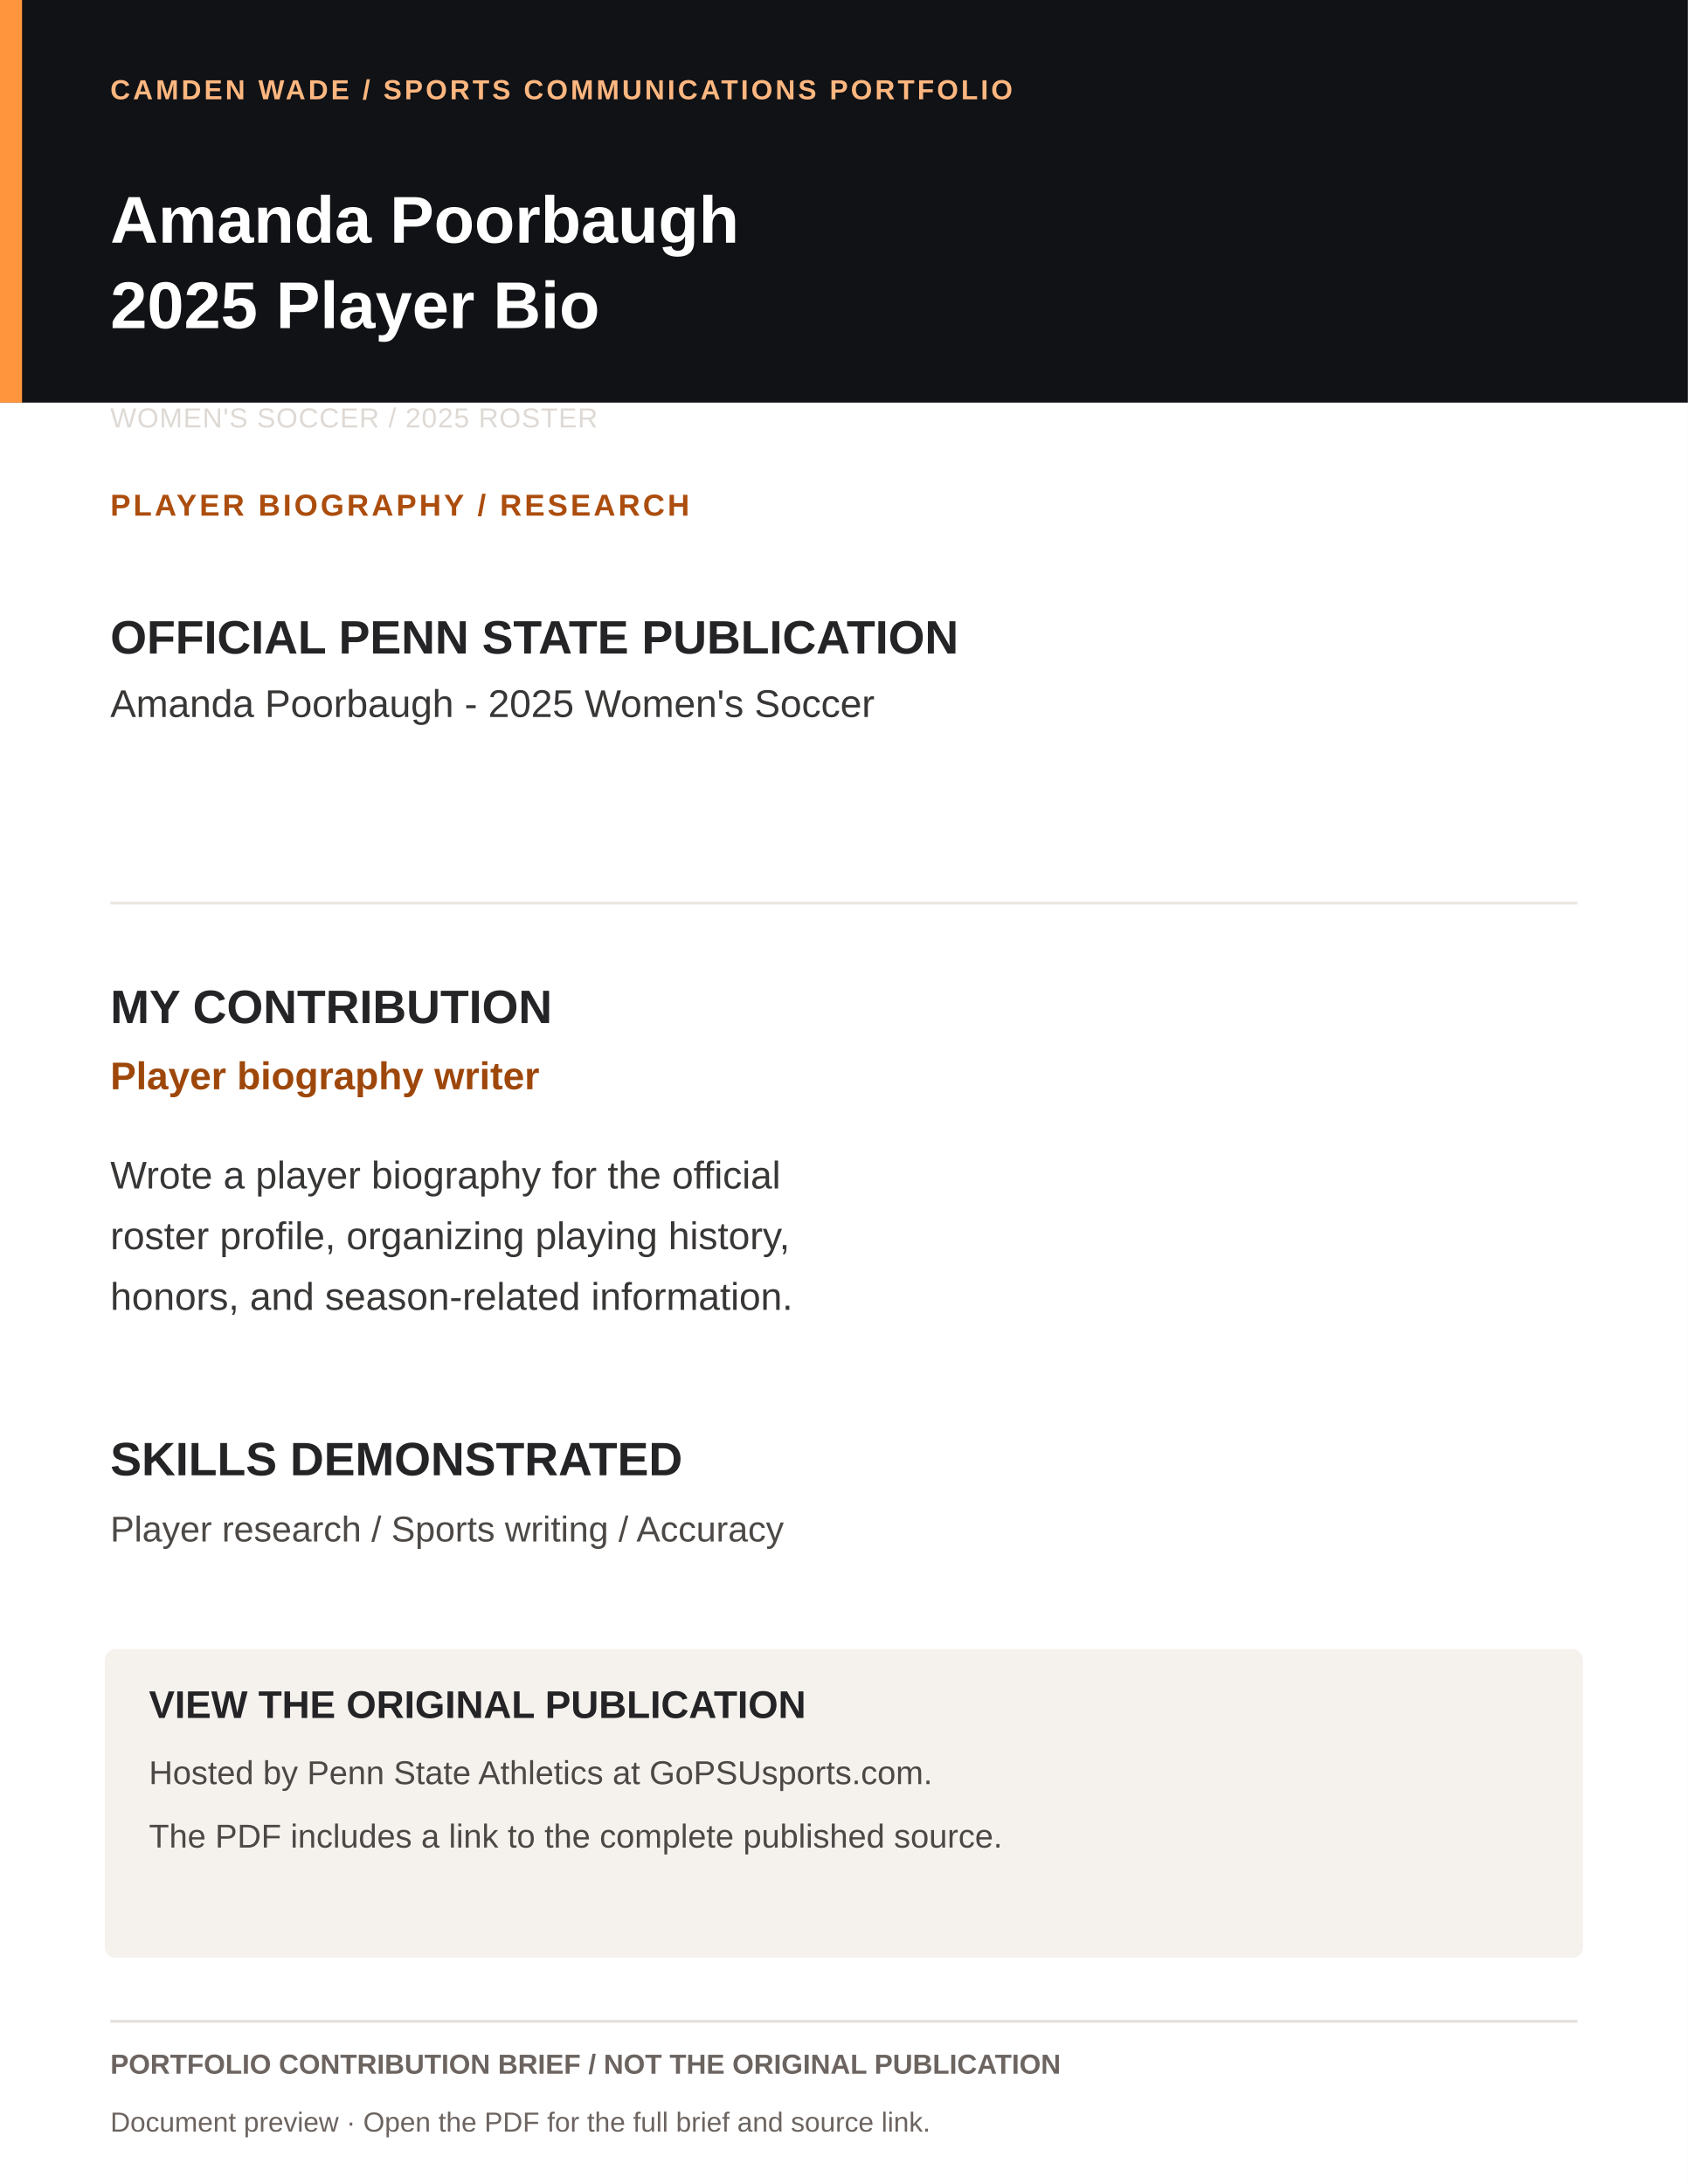
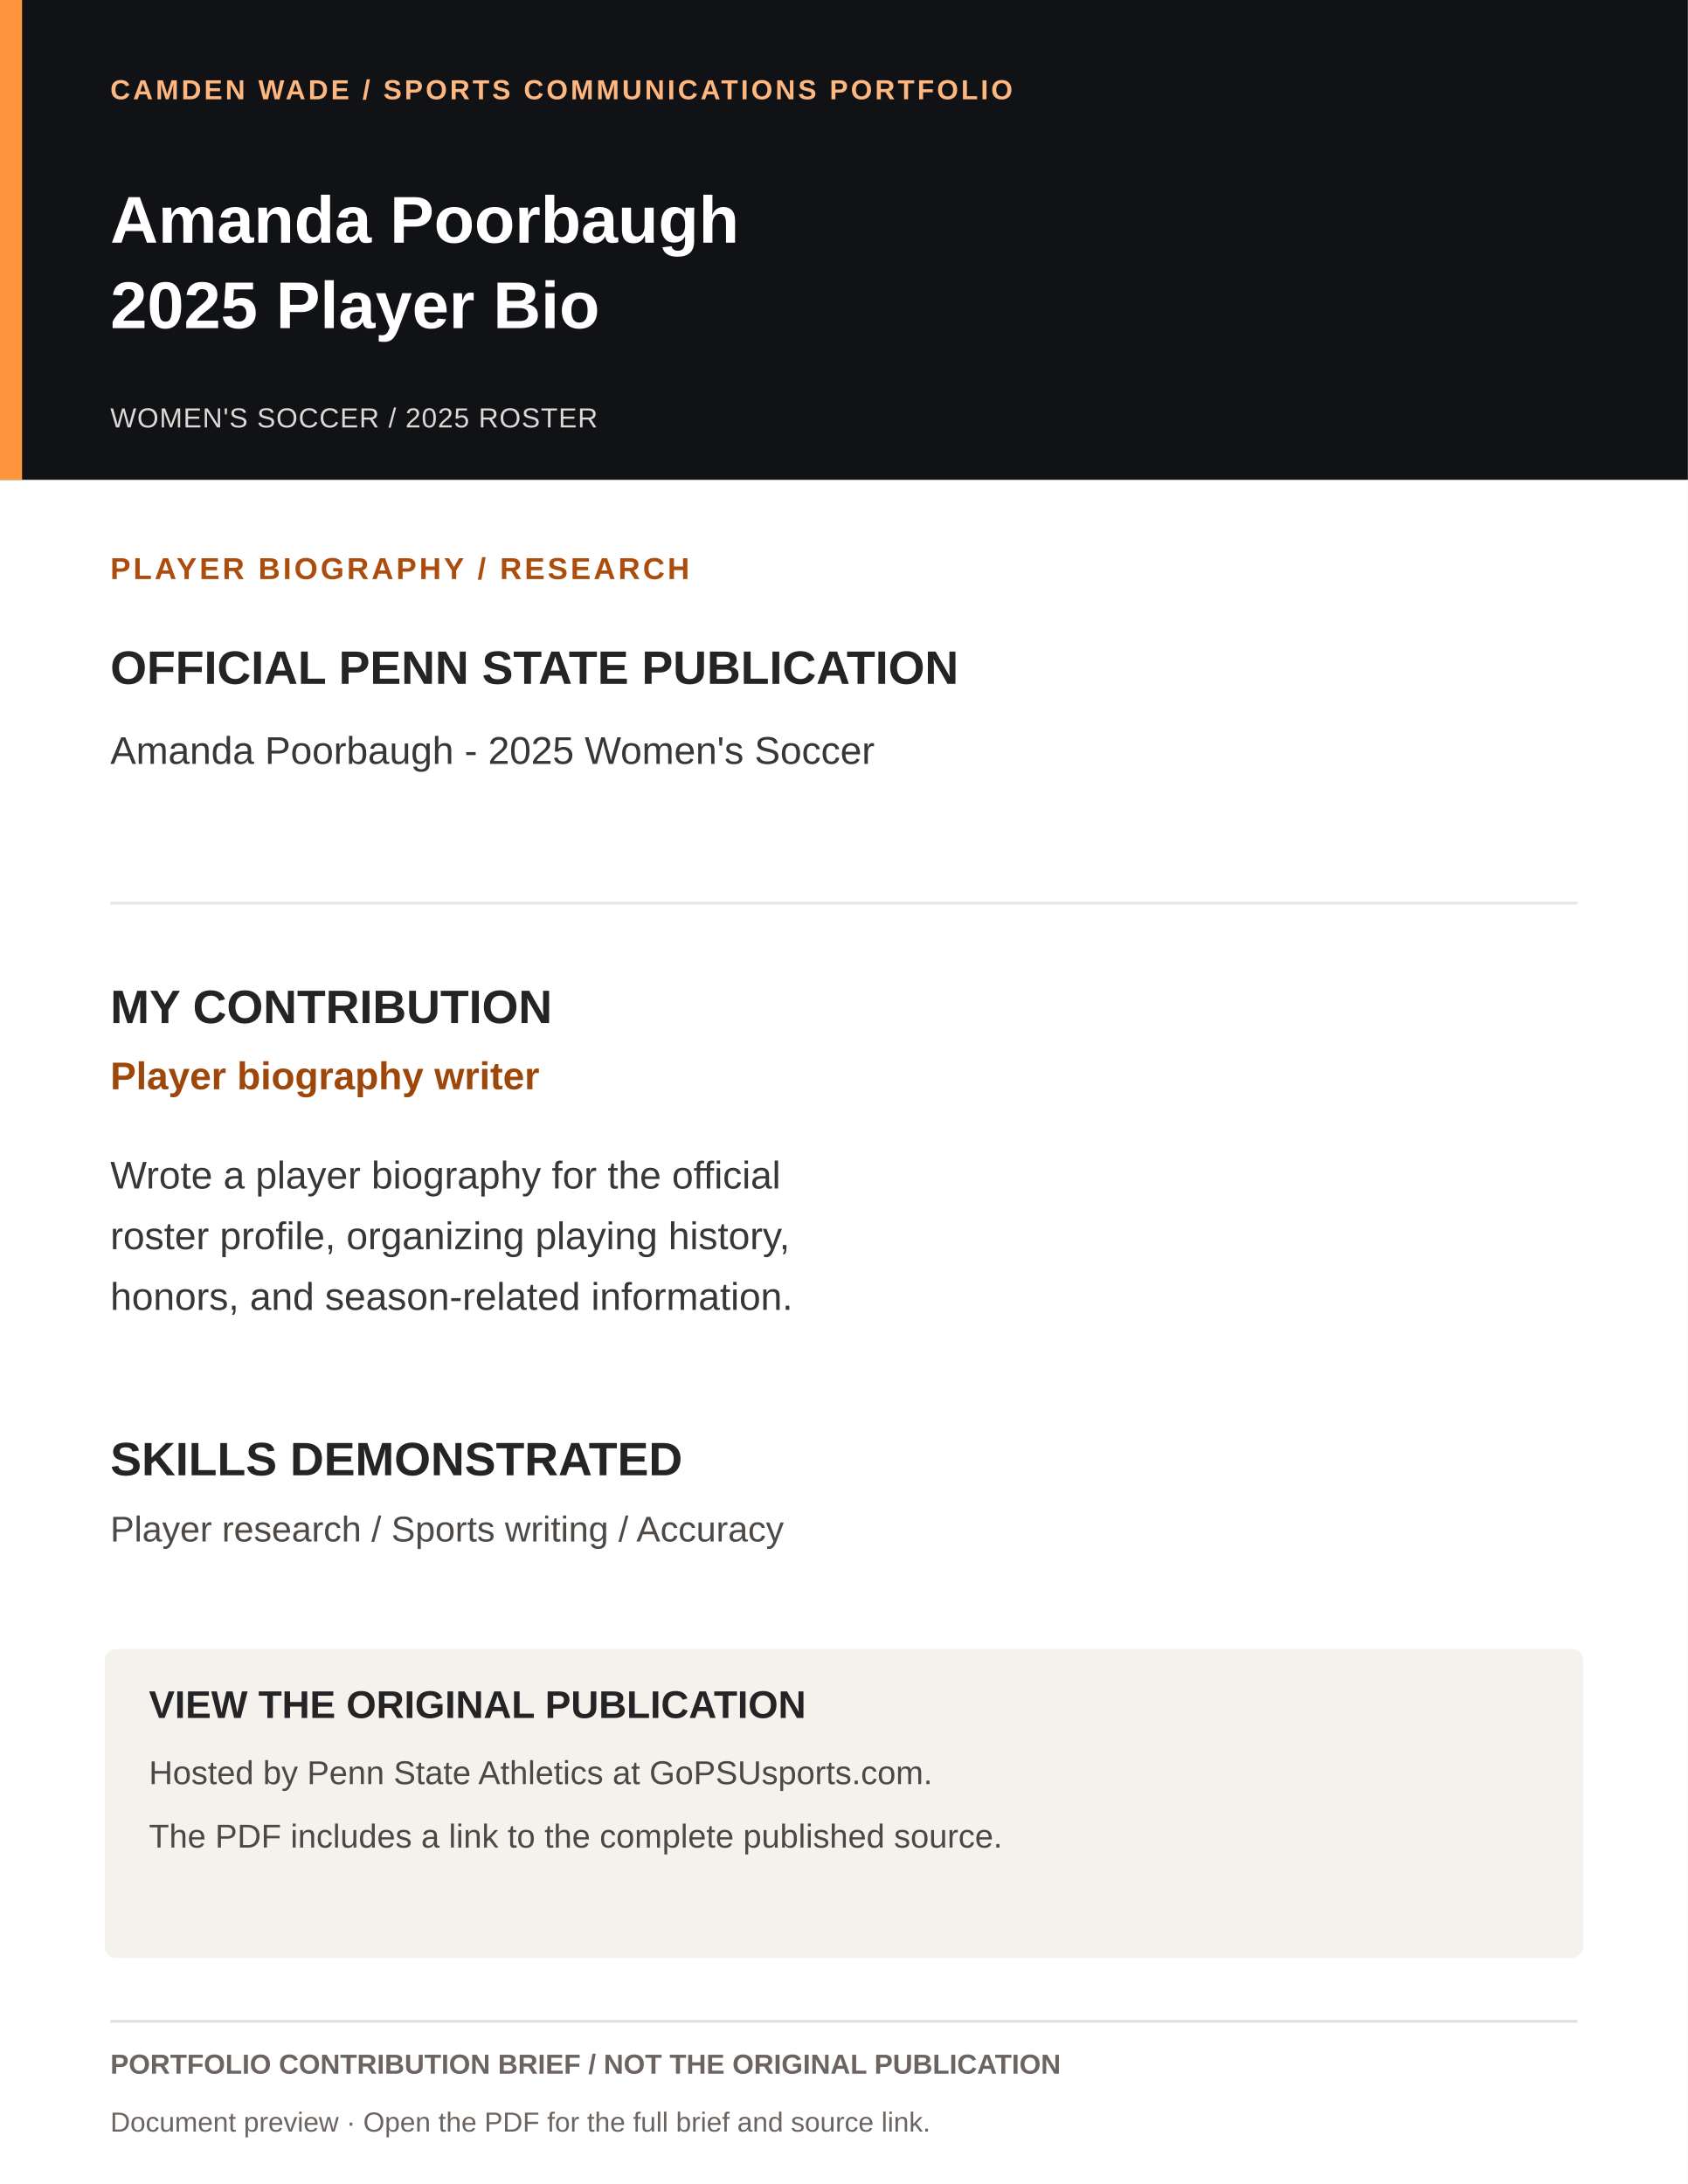
<svg xmlns="http://www.w3.org/2000/svg" viewBox="0 0 612 792" role="img" aria-labelledby="title desc">
  <rect width="612" height="792" fill="#ffffff" />
-   <rect x="0" y="0" width="612" height="146" fill="#111215" />
-   <rect x="0" y="0" width="8" height="146" fill="#ff963d" />
+   <rect x="0" y="0" width="612" height="174" fill="#111215" />
+   <rect x="0" y="0" width="8" height="174" fill="#ff963d" />
  <text x="40" y="36" font-family="Arial,Helvetica,sans-serif" font-size="10" font-weight="700" letter-spacing="1" fill="#ffb780">CAMDEN WADE / SPORTS COMMUNICATIONS PORTFOLIO</text>
  <g font-family="Arial,Helvetica,sans-serif">
    <text x="40" y="88" font-size="24" font-weight="700" fill="#ffffff">
      <tspan x="40" dy="0">Amanda Poorbaugh</tspan>
      <tspan x="40" dy="31">2025 Player Bio</tspan>
    </text>
  </g>
  <text x="40" y="155" font-family="Arial,Helvetica,sans-serif" font-size="10" fill="#ded9d4" letter-spacing=".3">WOMEN'S SOCCER / 2025 ROSTER</text>
-   <text x="40" y="187" font-family="Arial,Helvetica,sans-serif" font-size="11" font-weight="700" fill="#ac4d0e" letter-spacing="1">PLAYER BIOGRAPHY / RESEARCH</text>
-   <text x="40" y="237" font-family="Arial,Helvetica,sans-serif" font-size="17" font-weight="700" fill="#242326">OFFICIAL PENN STATE PUBLICATION</text>
+   <text x="40" y="210" font-family="Arial,Helvetica,sans-serif" font-size="11" font-weight="700" fill="#ac4d0e" letter-spacing="1">PLAYER BIOGRAPHY / RESEARCH</text>
+   <text x="40" y="248" font-family="Arial,Helvetica,sans-serif" font-size="17" font-weight="700" fill="#242326">OFFICIAL PENN STATE PUBLICATION</text>
  <g font-family="Arial,Helvetica,sans-serif">
-     <text x="40" y="260" font-size="14" font-weight="400" fill="#393736">
+     <text x="40" y="277" font-size="14" font-weight="400" fill="#393736">
      <tspan x="40" dy="0">Amanda Poorbaugh - 2025 Women's Soccer</tspan>
    </text>
  </g>
  <rect x="40" y="327" width="532" height="1" fill="#eae5df" />
  <text x="40" y="371" font-family="Arial,Helvetica,sans-serif" font-size="17" font-weight="700" fill="#242326">MY CONTRIBUTION</text>
  <text x="40" y="395" font-family="Arial,Helvetica,sans-serif" font-size="14" font-weight="700" fill="#9e470b">Player biography writer</text>
  <g font-family="Arial,Helvetica,sans-serif">
    <text x="40" y="431" font-size="14" font-weight="400" fill="#393736">
      <tspan x="40" dy="0">Wrote a player biography for the official</tspan>
      <tspan x="40" dy="22">roster profile, organizing playing history,</tspan>
      <tspan x="40" dy="22">honors, and season-related information.</tspan>
    </text>
  </g>
  <text x="40" y="535" font-family="Arial,Helvetica,sans-serif" font-size="17" font-weight="700" fill="#242326">SKILLS DEMONSTRATED</text>
  <text x="40" y="559" font-family="Arial,Helvetica,sans-serif" font-size="13" fill="#4d4946">Player research / Sports writing / Accuracy</text>
  <rect x="38" y="598" width="536" height="112" rx="4" fill="#f5f2ee" />
  <text x="54" y="623" font-family="Arial,Helvetica,sans-serif" font-size="14" font-weight="700" fill="#242326">VIEW THE ORIGINAL PUBLICATION</text>
  <text x="54" y="647" font-family="Arial,Helvetica,sans-serif" font-size="12" fill="#4b4846">Hosted by Penn State Athletics at GoPSUsports.com.</text>
  <text x="54" y="670" font-family="Arial,Helvetica,sans-serif" font-size="12" fill="#4b4846">The PDF includes a link to the complete published source.</text>
  <line x1="40" y1="733" x2="572" y2="733" stroke="#e4dfda" stroke-width="1" />
  <text x="40" y="752" font-family="Arial,Helvetica,sans-serif" font-size="10" font-weight="700" fill="#6c6460">PORTFOLIO CONTRIBUTION BRIEF / NOT THE ORIGINAL PUBLICATION</text>
  <text x="40" y="773" font-family="Arial,Helvetica,sans-serif" font-size="10" fill="#6c6460">Document preview · Open the PDF for the full brief and source link.</text>
</svg>
